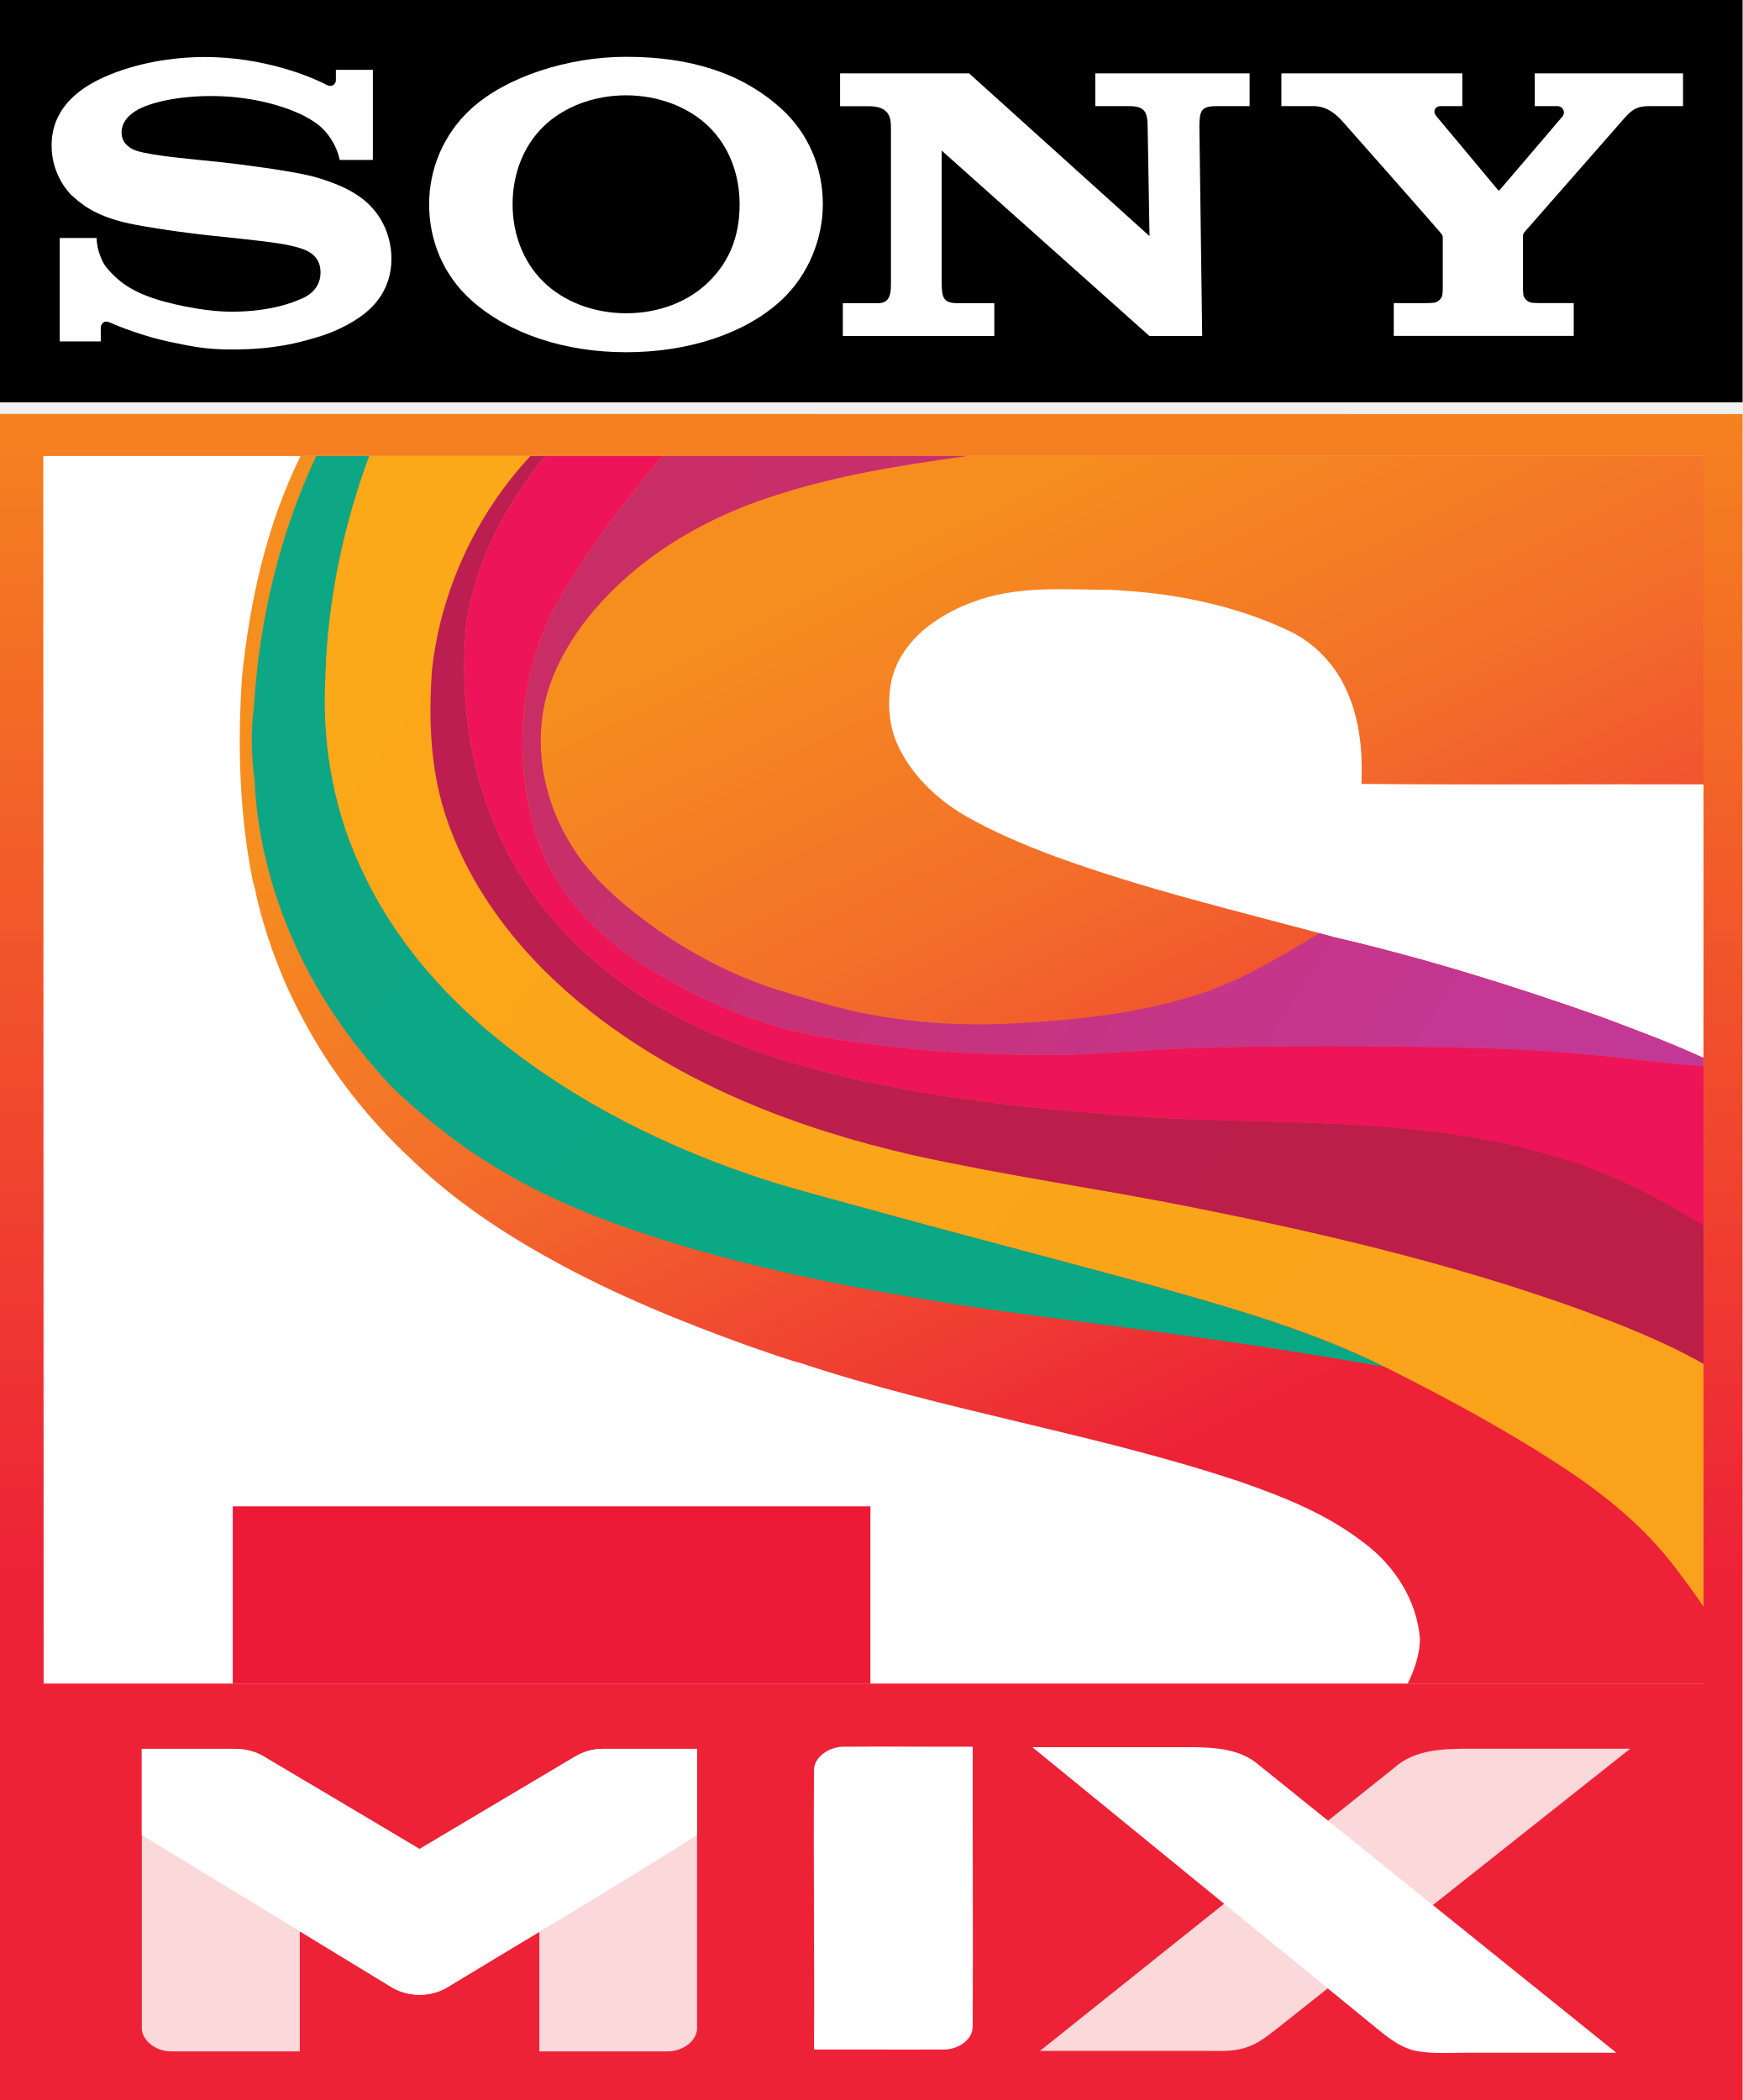
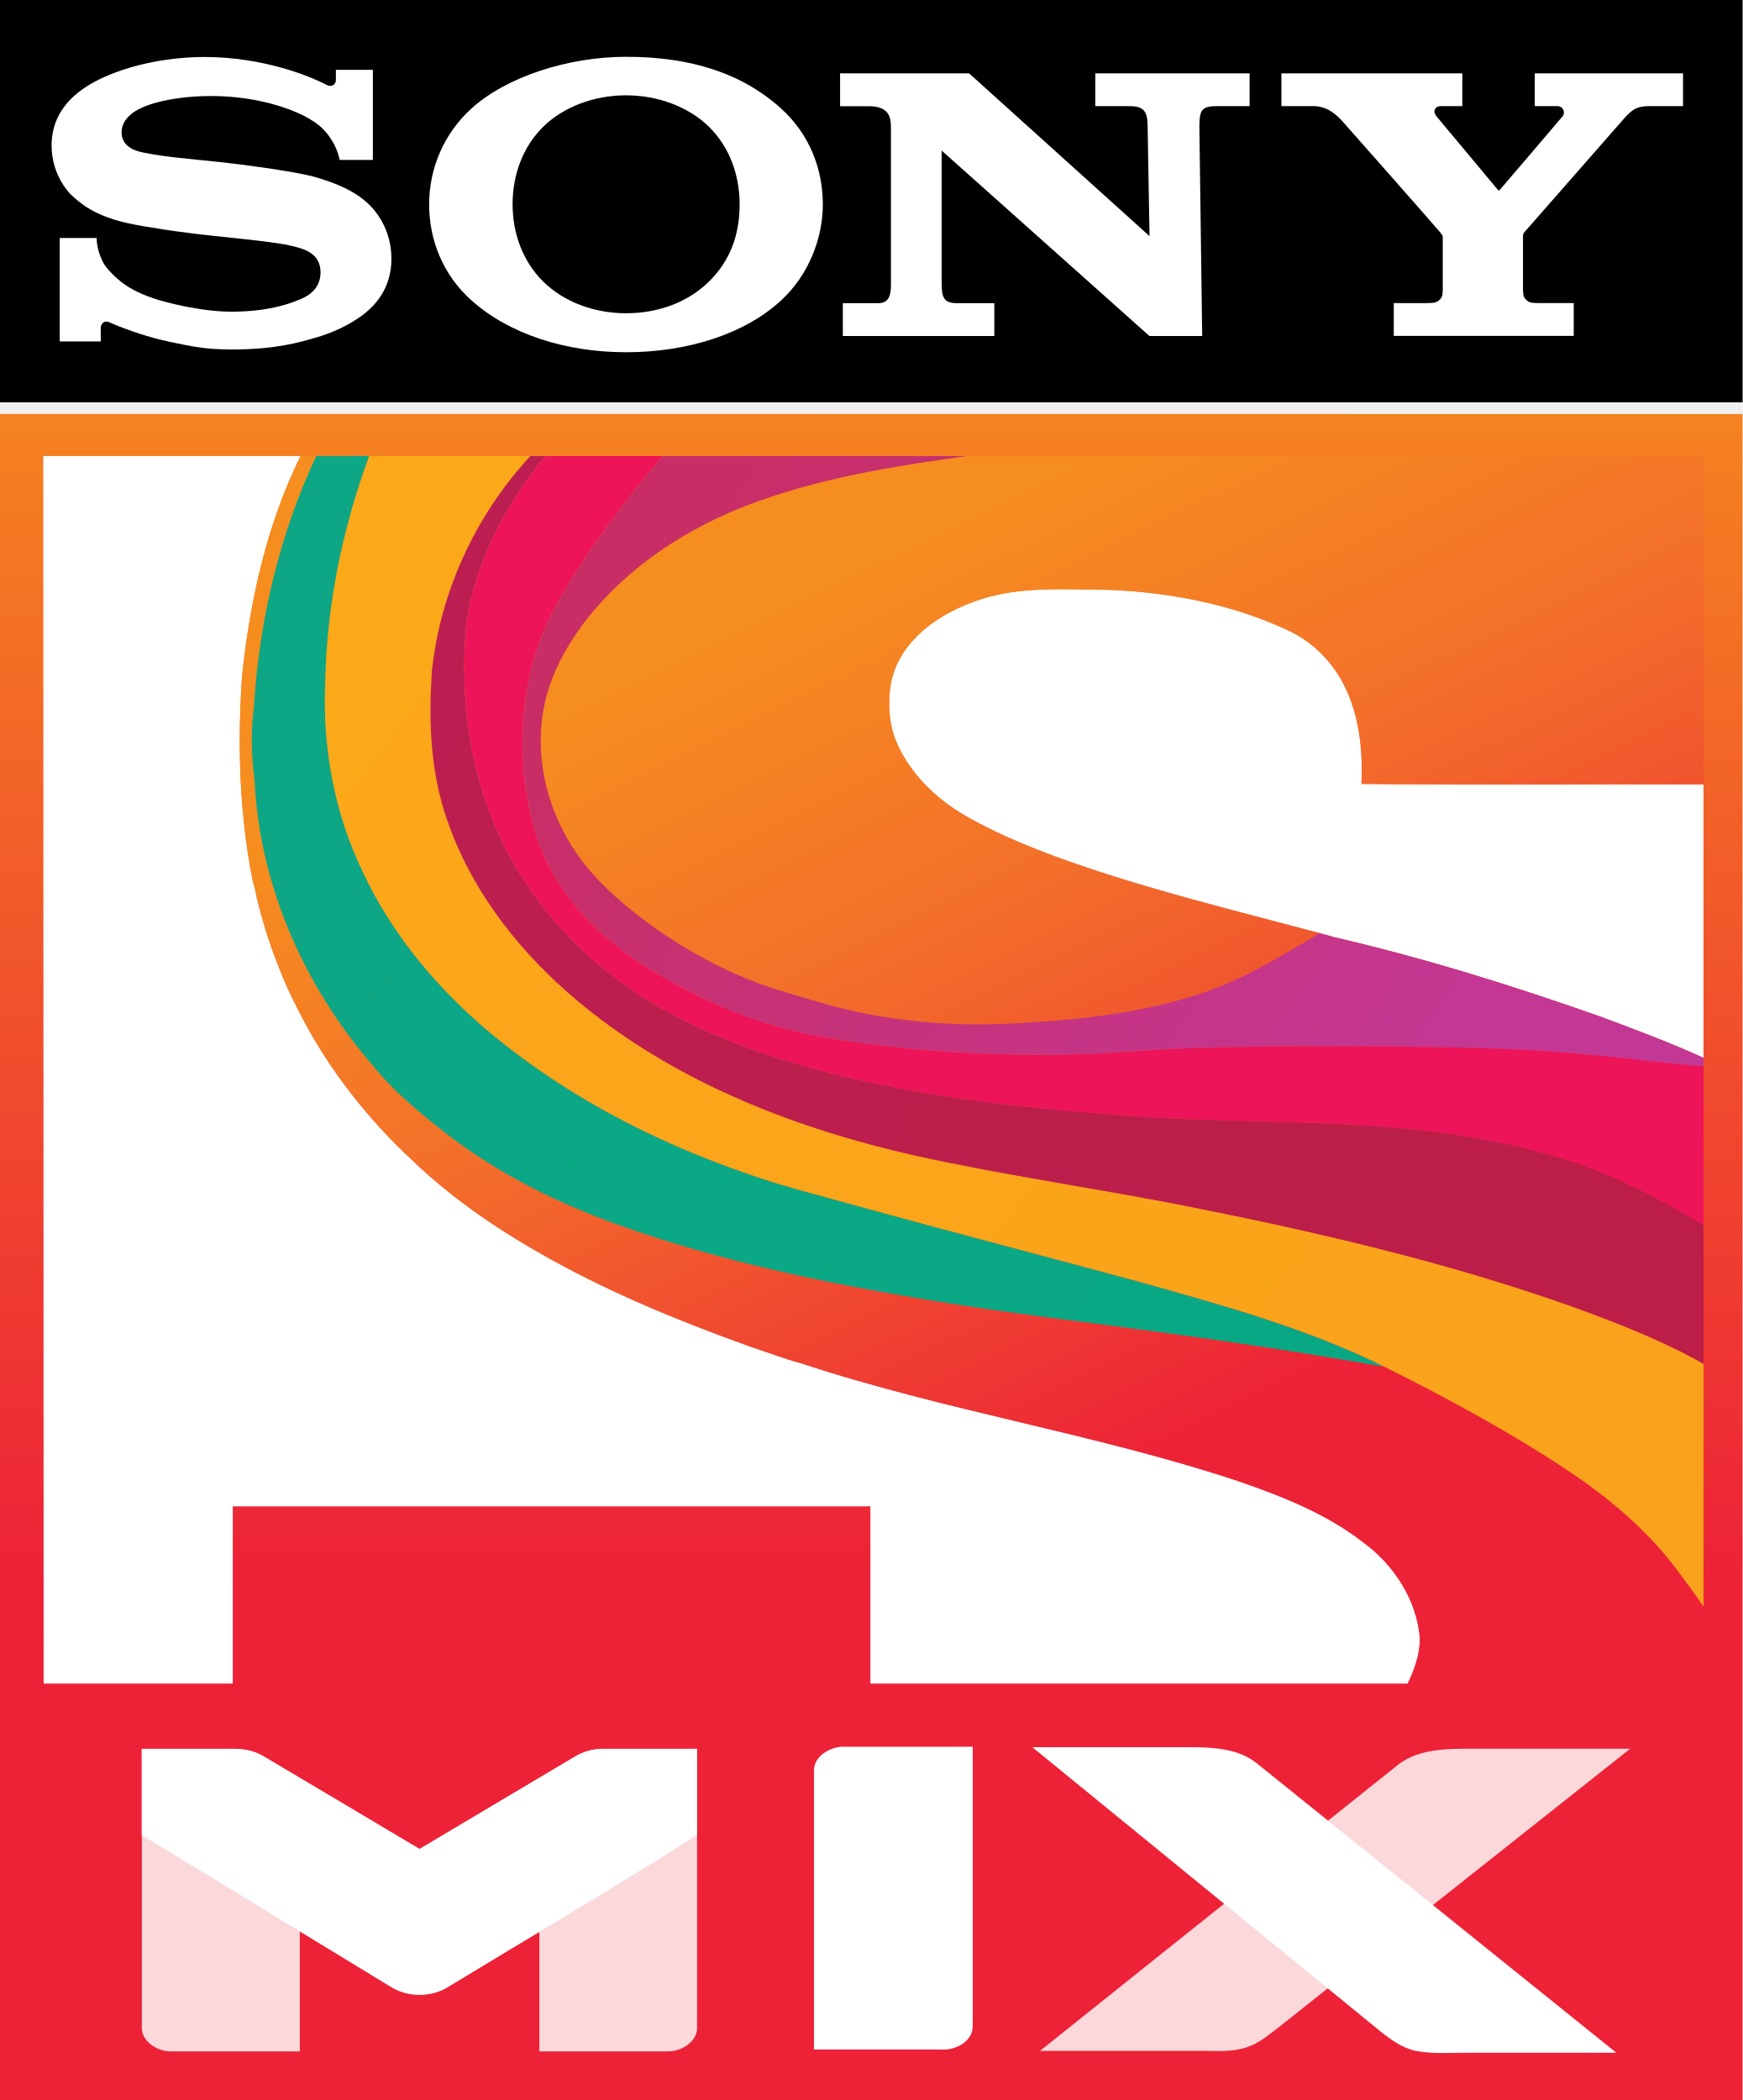
<svg xmlns="http://www.w3.org/2000/svg" xmlns:xlink="http://www.w3.org/1999/xlink" width="468pt" height="564pt" viewBox="0 0 468 564" version="1.1" id="svg30">
  <defs id="defs34">
    <linearGradient id="linearGradient4787">
      <stop style="stop-color:#0ea786;stop-opacity:1;" offset="0" id="stop4783" />
      <stop style="stop-color:#09a885;stop-opacity:1" offset="1" id="stop4785" />
    </linearGradient>
    <linearGradient id="linearGradient4779">
      <stop style="stop-color:#fba819;stop-opacity:1;" offset="0" id="stop4775" />
      <stop style="stop-color:#faa21b;stop-opacity:1" offset="1" id="stop4777" />
    </linearGradient>
    <linearGradient id="linearGradient4771">
      <stop style="stop-color:#bc1e51;stop-opacity:1;" offset="0" id="stop4767" />
      <stop style="stop-color:#bc1e48;stop-opacity:1" offset="1" id="stop4769" />
    </linearGradient>
    <linearGradient id="linearGradient4763">
      <stop style="stop-color:#ed145a;stop-opacity:1;" offset="0" id="stop4759" />
      <stop style="stop-color:#ed1459;stop-opacity:1" offset="1" id="stop4761" />
    </linearGradient>
    <linearGradient id="linearGradient4755">
      <stop style="stop-color:#c82d65;stop-opacity:1;" offset="0" id="stop4751" />
      <stop style="stop-color:#c43895;stop-opacity:1" offset="1" id="stop4753" />
    </linearGradient>
    <linearGradient id="linearGradient4749">
      <stop id="stop4745" offset="0" style="stop-color:#f68d1f;stop-opacity:1" />
      <stop style="stop-color:#f36e2a;stop-opacity:1" offset="0.39" id="stop4571" />
      <stop id="stop4747" offset="1" style="stop-color:#ed2237;stop-opacity:1" />
    </linearGradient>
    <linearGradient id="linearGradient4530">
      <stop style="stop-color:#f58220;stop-opacity:1;" offset="0" id="stop4526" />
      <stop style="stop-color:#ed2237;stop-opacity:1" offset="1" id="stop4528" />
    </linearGradient>
    <linearGradient xlink:href="#linearGradient4530" id="linearGradient4536" x1="233.233" y1="111.293" x2="233.233" y2="424.114" gradientUnits="userSpaceOnUse" gradientTransform="scale(1.333333)" />
    <linearGradient xlink:href="#linearGradient4755" id="linearGradient4757" x1="184.673" y1="132.189" x2="405.551" y2="275.405" gradientUnits="userSpaceOnUse" />
    <linearGradient xlink:href="#linearGradient4763" id="linearGradient4765" x1="148.765" y1="133.244" x2="430.905" y2="299.274" gradientUnits="userSpaceOnUse" />
    <linearGradient xlink:href="#linearGradient4771" id="linearGradient4773" x1="123.227" y1="160.721" x2="423.3" y2="336.889" gradientUnits="userSpaceOnUse" />
    <linearGradient xlink:href="#linearGradient4779" id="linearGradient4781" x1="107.526" y1="136.312" x2="443.579" y2="384.722" gradientUnits="userSpaceOnUse" />
    <linearGradient xlink:href="#linearGradient4787" id="linearGradient4789" x1="82.829" y1="142.121" x2="328.786" y2="356.311" gradientUnits="userSpaceOnUse" />
    <linearGradient xlink:href="#linearGradient4749" id="linearGradient4567" x1="194.896" y1="170.32" x2="304.521" y2="394.945" gradientUnits="userSpaceOnUse" />
  </defs>
  <path style="opacity:1;fill:#ffffff;fill-opacity:1;stroke-width:0.75" d="m 11.62,122.47 h 445.9 v 329.7 H 11.62 Z" id="rect4742" />
-   <path style="opacity:1;fill:url(#linearGradient4536);fill-opacity:1;stroke-width:1.333" d="M 0,148.213 V 752 H 624 V 148.279 Z M 15.494,163.293 h 594.533 l 3.4e-4,439.6 H 15.627 Z" transform="scale(0.75)" id="path6" />
-   <path style="opacity:1;fill:#ffffff" id="path19" d="m 218.62,475.89 c -0.32,-4.17 4.46,-6.93 8.24,-6.77 11.46,-0.1 22.93,0.03 34.39,0 -0.04,24.98 0.11,49.95 0,74.92 0.11,4.13 -4.51,6.62 -8.21,6.4 -11.47,0.06 -22.95,-0.02 -34.42,0 0.16,-24.85 -0.19,-49.7 0,-74.55 z" />
+   <path style="opacity:1;fill:url(#linearGradient4536);fill-opacity:1;stroke-width:1.333" d="M 0 148.213 L 0 752 L 624 752 L 624 148.279 L 0 148.213 z M 15.494 163.293 L 107.627 163.293 C 95.548 187.798 89.534 214.924 86.701 241.955 C 85.004 266.434 85.701 291.163 90.471 315.281 C 90.684 316.083 91.138 317.661 91.352 318.463 C 92.501 324.422 94.238 330.261 96.068 336.047 C 96.162 336.287 96.348 336.756 96.441 336.996 C 96.655 337.691 97.109 339.092 97.336 339.787 C 97.43 340.028 97.619 340.496 97.713 340.723 C 99.637 345.947 101.64 351.159 104.072 356.17 C 104.139 356.304 104.259 356.556 104.326 356.689 C 105.542 359.215 106.798 361.73 108.107 364.215 C 108.161 364.335 108.281 364.561 108.348 364.668 C 118.409 383.802 131.998 400.971 147.818 415.643 C 162.556 429.779 179.659 441.244 197.51 451.078 C 220.198 463.665 244.343 473.459 268.729 482.225 C 274.795 484.229 280.769 486.565 286.955 488.195 C 338.331 505.218 392.177 513.328 443.539 530.418 C 459.252 535.856 475.061 542.071 488.289 552.387 C 499.286 560.484 507.436 573.07 508.479 586.859 C 508.452 592.458 506.514 597.895 504.096 602.893 L 15.627 602.893 L 15.494 163.293 z M 378.865 210.994 C 385.104 210.958 391.358 211.191 397.521 211.221 C 419.221 212.183 441.096 216.339 460.871 225.559 C 469.556 229.447 476.678 236.422 481.061 244.84 C 486.779 255.85 488.089 268.477 487.527 280.717 C 528.361 281.091 569.194 280.757 610.027 280.877 L 610.027 378.887 C 598.002 373.342 585.574 368.756 573.188 364.119 C 541.948 353.082 510.255 343.183 477.973 335.688 L 476.424 335.219 C 443.367 326.28 409.908 318.435 377.693 306.637 C 366.536 302.468 355.485 297.832 345.17 291.846 C 335.683 286.22 327.306 278.31 322.242 268.422 C 322.175 268.288 322.042 268.023 321.988 267.902 C 318.153 260.273 317.592 251.375 319.355 243.117 C 319.409 242.903 319.529 242.488 319.582 242.287 C 319.809 241.592 320.251 240.203 320.479 239.508 L 320.652 238.906 L 320.906 238.506 C 325.957 227.108 336.993 219.812 348.311 215.604 C 358.115 211.862 368.468 211.054 378.865 210.994 z M 190.43 293.469 C 190.75 294.779 191.094 296.083 191.459 297.379 C 191.663 298.084 191.877 298.785 192.104 299.48 C 191.877 298.785 191.661 298.084 191.457 297.379 C 191.092 296.083 190.75 294.779 190.43 293.469 z M 225.695 342.436 C 226.879 343.274 228.076 344.089 229.285 344.879 C 230.749 345.814 232.224 346.734 233.711 347.637 C 232.224 346.734 230.749 345.816 229.285 344.881 C 228.076 344.091 226.879 343.275 225.695 342.436 z M 436.52 375.059 C 433.331 375.142 430.144 375.237 426.957 375.346 C 424.843 375.404 422.73 375.484 420.617 375.582 C 422.73 375.484 424.844 375.402 426.959 375.344 C 430.145 375.235 433.333 375.142 436.52 375.059 z M 560.148 376.867 C 562.729 377.077 565.306 377.312 567.883 377.574 C 569.861 377.736 571.838 377.917 573.814 378.109 C 571.838 377.917 569.861 377.738 567.883 377.576 C 565.306 377.314 562.729 377.077 560.148 376.867 z M 83.355 539.42 L 83.355 602.891 L 311.688 602.891 L 311.688 539.42 L 83.355 539.42 z " transform="scale(0.75)" id="path6" />
+   <path style="opacity:1;fill:#ffffff" id="path19" d="m 218.62,475.89 c -0.32,-4.17 4.46,-6.93 8.24,-6.77 h 34.39 v 74.92 c 0.11,4.13 -4.51,6.62 -8.21,6.4 H 218.62 Z" />
  <path style="opacity:1;fill:#fbd8da;fill-opacity:1;stroke-width:1.333" d="M 216.027 626.24 C 212.267 626.214 208.534 627.346 205.334 629.373 C 186.974 640.28 168.614 651.214 150.254 662.121 C 131.734 651.108 113.227 640.081 94.693 629.107 C 92.294 627.608 89.557 626.744 86.764 626.412 C 86.763 626.412 86.762 626.412 86.762 626.412 C 86.297 626.357 85.83 626.317 85.363 626.291 C 85.363 626.291 85.362 626.291 85.361 626.291 C 84.894 626.265 84.428 626.252 83.961 626.254 L 50.787 626.254 L 50.787 657.107 L 50.787 725.428 C 50.267 730.854 56.266 734.666 61.213 734.586 L 107.359 734.586 L 107.359 691.58 C 107.792 691.842 108.223 692.106 108.656 692.369 L 139.52 711.174 C 139.911 711.432 140.311 711.674 140.721 711.9 C 140.924 712.013 141.135 712.11 141.342 712.215 C 141.552 712.321 141.759 712.435 141.973 712.533 C 141.973 712.533 141.974 712.533 141.975 712.533 C 142.399 712.728 142.829 712.907 143.266 713.07 C 144.579 713.56 145.944 713.905 147.332 714.107 C 147.794 714.175 148.258 714.226 148.725 714.262 C 149.191 714.297 149.659 714.317 150.127 714.32 C 151.529 714.33 152.932 714.195 154.305 713.916 C 154.305 713.916 154.306 713.916 154.307 713.916 C 155.222 713.73 156.123 713.48 157.002 713.164 C 158.321 712.691 159.588 712.072 160.773 711.307 C 171.336 704.879 182.193 698.367 193.133 691.793 L 193.133 734.586 L 238.854 734.586 C 243.934 734.759 250.12 731.068 249.613 725.428 L 249.613 657.135 L 249.613 626.24 L 216.027 626.24 z " transform="scale(0.75)" id="path23" />
  <path style="opacity:1;fill:#fbd8da;stroke-width:1.333" d="m 583.773,626.201 h -57.094 c -9.293,0.013 -19.746,0.107 -27.133,6.613 L 372.414,734.414 h 56.973 c 5.68,-0.093 11.547,0.585 17.014,-1.281 4.093,-1.32 7.48,-4.052 10.826,-6.652 z" transform="scale(0.75)" id="path168" />
  <path style="opacity:1;fill:#ffffff" id="path21" d="m 277.27,469.25 h 43.72 c 5.67,0.09 11.86,0.59 16.48,4.27 l 96.63,77.79 -40.09,-1.7e-4 c -4.6,-0.02 -9.26,0.38 -13.8,-0.51 -3.69,-0.78 -6.79,-3.07 -9.66,-5.39 z" />
  <path d="M 468,108.06 H 0 V -0.933 h 468 z" id="path12" style="fill:#000000;fill-rule:nonzero;stroke-width:0.076" />
  <path d="m 168.154,94.6 c -16.322,0 -31.464,-4.895 -41.585,-13.977 -7.634,-6.847 -11.317,-16.18 -11.317,-25.766 0,-9.46 3.84,-18.856 11.317,-25.671 9.397,-8.562 25.986,-13.93 41.585,-13.93 17.298,0 31.118,4.36 41.694,13.946 7.524,6.831 11.143,16.165 11.143,25.656 0,9.208 -3.84,18.998 -11.143,25.766 -9.854,9.145 -25.325,13.977 -41.694,13.977 v -10.467 c 8.672,0 16.7,-2.991 22.319,-8.578 5.588,-5.54 8.169,-12.355 8.169,-20.698 0,-7.98 -2.802,-15.441 -8.169,-20.745 -5.54,-5.446 -13.772,-8.515 -22.319,-8.515 -8.562,0 -16.795,3.038 -22.335,8.515 -5.351,5.304 -8.153,12.781 -8.153,20.745 0,7.949 2.833,15.409 8.153,20.698 5.54,5.509 13.741,8.578 22.335,8.578 v 10.467 z" id="path28" style="fill:#ffffff;fill-rule:nonzero;stroke-width:0.076" />
  <path d="m 55.08,15.307 c -8.736,0 -18.652,1.621 -27.072,5.383 -7.791,3.478 -14.15,9.097 -14.15,18.4 -0.016,8.374 5.32,13.285 5.178,13.159 2.267,2.078 5.918,5.635 15.457,7.728 4.25,0.929 13.363,2.361 22.43,3.321 9.019,0.944 17.88,1.842 21.484,2.754 2.88,0.724 7.681,1.731 7.681,7.13 0,5.383 -5.052,7.036 -5.95,7.382 -0.881,0.362 -6.973,3.148 -17.896,3.148 -8.106,0 -17.818,-2.44 -21.359,-3.699 -4.092,-1.448 -8.358,-3.368 -12.355,-8.264 -0.992,-1.212 -2.566,-4.533 -2.566,-7.823 H 16.044 V 91.692 h 11.018 v -3.762 c 0,-0.425 0.535,-2.172 2.392,-1.338 2.282,1.039 9.05,3.73 16.101,5.21 5.792,1.196 9.522,2.062 16.716,2.062 11.742,0 18.053,-1.905 22.413,-3.148 4.108,-1.165 9.192,-3.29 13.316,-6.579 2.235,-1.779 7.13,-6.327 7.13,-14.606 0,-7.949 -4.265,-12.875 -5.776,-14.371 -2.03,-2.046 -4.533,-3.62 -7.13,-4.848 -2.251,-1.07 -5.839,-2.345 -8.752,-3.069 C 77.774,45.858 64.946,44.143 58.808,43.497 52.386,42.821 41.211,41.908 36.756,40.523 c -1.369,-0.441 -4.108,-1.731 -4.108,-4.927 0,-2.282 1.259,-4.218 3.746,-5.776 3.966,-2.471 11.946,-4.029 20.273,-4.029 9.838,-0.016 18.18,2.235 23.468,4.596 1.81,0.803 3.919,1.967 5.603,3.337 1.889,1.542 4.549,4.753 5.493,9.223 h 8.909 v -24.191 h -9.932 v 2.817 c 0,0.913 -0.944,2.093 -2.707,1.118 -4.454,-2.329 -17.015,-7.366 -32.424,-7.382" id="path30" style="fill:#ffffff;fill-rule:nonzero;stroke-width:0.076" />
  <path d="m 260.265,19.692 48.463,43.725 -0.504,-29.434 c -0.047,-3.872 -0.755,-5.477 -4.942,-5.477 h -9.117 v -8.798 h 41.443 v 8.798 h -8.893 c -4.25,0 -4.533,1.369 -4.596,5.477 l 0.755,56.254 H 308.697 L 252.9,40.438 v 35.352 c 0.063,3.825 0.236,5.635 4.202,5.635 h 9.947 v 8.814 h -40.688 v -8.814 h 9.522 c 3.541,0 3.4,-3.384 3.4,-5.839 V 34.317 c 0,-2.66 -0.378,-5.792 -5.95,-5.792 h -7.712 V 19.695 h 34.644 z" id="path32" style="fill:#ffffff;fill-rule:nonzero;stroke-width:0.076" />
  <path d="m 382.938,81.414 c 0.362,0 2.125,-0.063 2.455,-0.157 0.944,-0.299 1.605,-0.976 1.905,-1.7 0.126,-0.283 0.189,-1.621 0.189,-1.889 V 63.741 c 0,-0.315 -0.016,-0.472 -0.598,-1.228 -0.614,-0.803 -25.373,-28.867 -26.49,-30.095 -1.417,-1.527 -3.888,-3.919 -7.634,-3.919 h -8.618 v -8.798 h 48.589 v 8.798 h -5.855 c -1.338,0 -2.251,1.291 -1.102,2.723 0,0 16.354,19.549 16.495,19.754 0.173,0.205 0.299,0.252 0.488,0.063 0.22,-0.189 16.762,-19.643 16.904,-19.801 0.787,-0.929 0.252,-2.739 -1.448,-2.739 h -6.028 V 19.701 h 39.822 v 8.798 h -8.892 c -3.227,0 -4.549,0.614 -6.957,3.353 -1.133,1.259 -26.112,29.811 -26.82,30.582 -0.346,0.394 -0.315,0.992 -0.315,1.306 v 13.914 c 0,0.283 0.063,1.605 0.189,1.905 0.299,0.708 0.944,1.401 1.905,1.7 0.331,0.094 2.046,0.142 2.424,0.142 h 9.113 v 8.814 h -48.336 v -8.814 l 8.625,0.016 z" id="path34" style="fill:#ffffff;fill-rule:nonzero;stroke-width:0.076" />
-   <path d="M 62.517,404.565 H 233.765 v 47.604 H 62.517 Z" id="path16" style="fill:#ed1a37;fill-rule:nonzero;stroke-width:0.076;fill-opacity:1" />
  <path style="opacity:1;fill:url(#linearGradient4567);stroke-width:1.002;fill-opacity:1" d="m 80.719,122.47 c -9.059,18.379 -13.569,38.723 -15.694,58.996 -1.273,18.359 -0.75,36.907 2.827,54.996 0.16,0.601 0.5,1.784 0.661,2.385 0.862,4.47 2.165,8.849 3.538,13.188 0.07,0.18 0.21,0.532 0.28,0.712 0.16,0.521 0.5,1.572 0.671,2.093 0.07,0.18 0.212,0.531 0.282,0.702 1.443,3.918 2.946,7.827 4.769,11.585 0.05,0.1 0.141,0.29 0.191,0.39 0.912,1.894 1.854,3.779 2.836,5.643 0.04,0.09 0.13,0.26 0.181,0.341 7.546,14.35 17.738,27.227 29.603,38.23 11.053,10.603 23.88,19.202 37.269,26.577 17.016,9.44 35.124,16.786 53.413,23.36 4.55,1.503 9.03,3.256 13.67,4.479 38.532,12.767 78.917,18.85 117.438,31.667 11.785,4.079 23.641,8.74 33.562,16.476 8.248,6.073 14.36,15.512 15.142,25.854 -0.02,4.199 -1.473,8.278 -3.287,12.026 h 79.449 v -20.653 -65.249 -37.208 -44.895 c -9.019,-4.159 -18.34,-7.597 -27.63,-11.074 -23.43,-8.278 -47.199,-15.703 -71.41,-21.325 l -1.163,-0.351 c -24.793,-6.704 -49.886,-12.588 -74.047,-21.437 -8.368,-3.127 -16.657,-6.604 -24.393,-11.093 -7.115,-4.219 -13.398,-10.151 -17.196,-17.567 -0.05,-0.1 -0.151,-0.3 -0.191,-0.39 -2.876,-5.722 -3.297,-12.396 -1.974,-18.589 0.04,-0.16 0.13,-0.472 0.17,-0.622 0.17,-0.521 0.502,-1.563 0.672,-2.085 l 0.131,-0.451 0.189,-0.301 c 3.788,-8.548 12.066,-14.02 20.554,-17.177 11.765,-4.49 24.581,-3.347 36.908,-3.287 16.275,0.722 32.681,3.838 47.512,10.753 6.514,2.916 11.855,8.147 15.142,14.461 4.289,8.258 5.271,17.728 4.85,26.908 30.625,0.281 61.25,0.03 91.875,0.12 v -73.677 -14.511 H 259.74 178.026 146.559 142.46 99.169 84.938 Z m -3.758,20.268 c -0.447,1.383 -0.877,2.772 -1.29,4.166 0.413,-1.394 0.843,-2.782 1.29,-4.166 z m -4.561,16.836 c -0.627,2.84 -1.189,5.695 -1.685,8.561 0.496,-2.866 1.058,-5.721 1.685,-8.561 z m -3.517,21.889 c -0.284,2.767 -0.513,5.538 -0.681,8.31 0.168,-2.773 0.397,-5.543 0.681,-8.31 z m 73.269,35.677 c 0.413,1.984 0.894,3.95 1.442,5.894 0.307,1.058 0.646,2.101 1.017,3.13 -0.372,-1.029 -0.712,-2.072 -1.019,-3.13 -0.548,-1.944 -1.028,-3.91 -1.44,-5.894 z m 27.119,39.686 c 0.887,0.629 1.785,1.239 2.692,1.832 2.195,1.403 4.426,2.76 6.691,4.062 -2.265,-1.302 -4.496,-2.657 -6.691,-4.06 -0.907,-0.593 -1.805,-1.204 -2.692,-1.833 z m 3.412,10.985 c 1.916,1.219 3.869,2.377 5.854,3.475 -1.985,-1.097 -3.938,-2.256 -5.854,-3.475 z m -77.453,12.366 c 1.077,1.395 2.18,2.769 3.309,4.121 -1.129,-1.351 -2.232,-2.725 -3.309,-4.121 z m 239.776,0.945 c -4.93,0.091 -9.86,0.218 -14.788,0.386 -1.586,0.044 -3.17,0.104 -4.755,0.178 1.585,-0.074 3.17,-0.135 4.756,-0.179 4.928,-0.168 9.857,-0.294 14.787,-0.385 z m 85.105,1.528 c 1.935,0.158 3.869,0.333 5.801,0.53 5.936,0.485 11.853,1.188 17.773,1.853 -5.919,-0.664 -11.837,-1.366 -17.773,-1.851 -1.933,-0.197 -3.866,-0.374 -5.801,-0.531 z m -317.522,6.399 c 0.802,0.893 1.624,1.765 2.465,2.62 -0.84,-0.855 -1.663,-1.727 -2.465,-2.62 z m 5.037,5.133 c 3.493,3.288 7.224,6.332 11.001,9.291 -3.777,-2.959 -7.508,-6.003 -11.001,-9.291 z m 16.399,13.369 c 2.58,1.842 5.221,3.591 7.914,5.255 -2.693,-1.664 -5.334,-3.414 -7.914,-5.255 z m 266.551,69.241 c 4.12,2.225 8.209,4.503 12.259,6.851 -4.049,-2.348 -8.139,-4.626 -12.259,-6.851 z m 34.22,20.703 c 1.338,0.943 2.662,1.907 3.969,2.893 -1.307,-0.987 -2.631,-1.95 -3.969,-2.893 z m 9.727,7.49 c 1.874,1.585 3.699,3.225 5.467,4.925 0.589,0.567 1.172,1.14 1.748,1.72 1.727,1.739 3.393,3.538 4.987,5.404 -1.594,-1.865 -3.259,-3.664 -4.987,-5.404 -0.576,-0.58 -1.159,-1.154 -1.748,-1.72 -1.767,-1.699 -3.593,-3.34 -5.467,-4.925 z" id="path7-2" />
  <path style="opacity:1;fill:url(#linearGradient4789);stroke-width:1.002;fill-opacity:1" id="path10" d="m 84.938,122.47 h 14.23 c -7.075,19.241 -11.334,39.634 -11.775,60.158 -0.912,17.848 2.435,36.017 10.332,52.111 7.306,15.423 18.289,28.921 31.056,40.165 21.055,18.359 46.238,31.527 72.584,40.546 9.44,3.277 19.151,5.712 28.771,8.388 25.434,7.045 50.988,13.639 76.442,20.574 22.177,6.233 44.585,12.416 65.299,22.678 -20.173,-3.548 -40.426,-6.654 -60.729,-9.35 -20.333,-2.826 -40.757,-5.111 -61.02,-8.488 -28.41,-4.63 -56.751,-10.522 -83.908,-20.233 C 150.347,323.317 135.005,315.831 121.466,305.679 113.89,299.827 106.304,293.794 100.251,286.308 81.792,265.053 69.666,237.835 68.373,209.555 67.491,203.001 67.321,196.337 68.203,189.773 69.606,166.604 75.057,143.515 84.938,122.47 Z" />
  <path style="opacity:1;fill:url(#linearGradient4781);stroke-width:1.002;fill-opacity:1" id="path13-6" d="m 99.169,122.47 h 43.292 c -14.721,15.864 -24.312,36.548 -26.496,58.113 -0.802,12.627 -0.401,25.554 3.487,37.7 6.845,21.576 21.776,39.754 39.404,53.564 25.143,19.722 55.638,31.397 86.564,38.422 24.753,5.492 49.886,8.969 74.739,13.94 34.573,6.875 69.017,14.942 102.267,26.757 11.985,4.359 23.961,9.009 35.095,15.303 v 65.249 c -2.415,-3.658 -5.091,-7.145 -7.706,-10.663 -7.967,-10.422 -18.169,-18.91 -29.072,-26.126 -15.603,-10.362 -32.138,-19.241 -48.864,-27.639 -20.714,-10.262 -43.122,-16.445 -65.299,-22.678 -25.454,-6.935 -51.008,-13.529 -76.442,-20.574 -9.62,-2.676 -19.331,-5.111 -28.771,-8.388 -26.346,-9.019 -51.529,-22.187 -72.584,-40.546 -12.767,-11.244 -23.75,-24.743 -31.056,-40.165 -7.897,-16.094 -11.244,-34.263 -10.332,-52.111 0.441,-20.524 4.7,-40.917 11.775,-60.158 z" />
  <path style="opacity:1;fill:url(#linearGradient4773);stroke-width:1.002;fill-opacity:1" id="path16-1" d="m 142.461,122.47 h 4.099 c -10.763,12.847 -18.81,28.39 -21.325,45.076 -2.165,22.939 1.974,46.92 14.12,66.722 9.51,15.503 23.299,28.24 39.183,37.019 16.245,9.029 34.133,14.681 52.191,18.76 26.095,5.832 52.802,8.248 79.439,10.111 35.846,1.904 72.604,-0.16 107.368,10.402 14.23,3.948 27.408,10.883 39.985,18.499 v 37.209 c -11.134,-6.293 -23.109,-10.943 -35.095,-15.303 -33.251,-11.815 -67.694,-19.882 -102.267,-26.757 -24.853,-4.971 -49.986,-8.448 -74.739,-13.94 -30.926,-7.025 -61.42,-18.7 -86.564,-38.422 -17.627,-13.809 -32.559,-31.988 -39.404,-53.564 -3.888,-12.146 -4.289,-25.073 -3.487,-37.7 2.185,-21.566 11.775,-42.25 26.496,-58.113 z" />
  <path style="opacity:1;fill:url(#linearGradient4765);stroke-width:1.002;fill-opacity:1" id="path19-5" d="m 146.559,122.47 h 31.467 c -10.142,11.815 -19.491,24.372 -27.418,37.79 -11.114,18.71 -12.857,42.039 -7.015,62.773 4.359,15.042 15.473,27.198 28.37,35.626 14.05,8.979 29.573,16.044 45.998,19.241 21.145,4.009 42.721,5.442 64.226,5.401 12.707,0.03 25.344,-1.443 38.031,-1.794 19.712,-0.671 39.444,-0.681 59.166,-0.401 15.523,0.261 31.066,0.501 46.529,2.074 10.552,0.862 21.045,2.415 31.597,3.207 -2.255,-2.706 -5.782,-3.558 -8.869,-4.951 -27.007,-11.154 -54.977,-19.812 -83.217,-27.238 -2.395,-0.591 -4.71,-1.413 -6.945,-2.435 24.211,5.622 47.982,13.048 71.412,21.325 9.29,3.477 18.61,6.915 27.629,11.074 v 44.895 c -12.577,-7.616 -25.755,-14.551 -39.985,-18.499 -34.764,-10.562 -71.522,-8.498 -107.368,-10.402 -26.637,-1.864 -53.343,-4.279 -79.439,-10.111 -18.058,-4.079 -35.946,-9.731 -52.191,-18.76 -15.884,-8.779 -29.673,-21.516 -39.183,-37.019 -12.146,-19.802 -16.285,-43.783 -14.12,-66.722 2.515,-16.685 10.562,-32.228 21.325,-45.076 z" />
  <path style="opacity:1;fill:#dc7e08;stroke-width:1.002" id="path37" d="m 240.489,179.18 0.19,-0.301 -0.12,0.371 -0.2,0.381 z" />
  <path style="opacity:1;fill:#dc7e08;stroke-width:1.002" id="path39" d="m 239.517,182.337 c 0.04,-0.16 0.13,-0.471 0.17,-0.621 l -0.1,0.371 z" />
  <path style="opacity:1;fill:#dc7e08;stroke-width:1.002" id="path41" d="m 241.491,200.927 0.08,0.17 0.11,0.22 c -0.05,-0.1 -0.15,-0.301 -0.19,-0.391 z" />
  <path style="opacity:1;fill:#dc8c37;stroke-width:1.002" id="path44" d="m 67.852,236.462 c 0.16,0.601 0.501,1.784 0.661,2.385 -0.16,-0.601 -0.501,-1.784 -0.661,-2.385 z" />
  <path style="opacity:1;fill:#dc7600;stroke-width:1.002" id="path47" d="m 72.051,252.035 c 0.07,0.18 0.21,0.531 0.281,0.712 l -0.19,-0.361 z" />
  <path style="opacity:1;fill:#dc7600;stroke-width:1.002" id="path49" d="m 81.08,273.16 c 0.04,0.09 0.13,0.261 0.18,0.341 l -0.09,-0.15 z" />
  <path style="opacity:1;fill:#dc7c02;stroke-width:1.002" id="path55" d="m 73.003,254.841 c 0.07,0.18 0.21,0.531 0.281,0.701 l -0.16,-0.291 z" />
  <path style="opacity:1;fill:#dc7300;stroke-width:1.002" id="path58" d="m 78.054,267.127 c 0.05,0.1 0.14,0.291 0.19,0.391 l -0.09,-0.18 z" />
  <path style="opacity:1;fill:url(#linearGradient4757);fill-opacity:1;stroke-width:1.002" d="m 178.026,122.47 c -10.141,11.815 -19.491,24.374 -27.418,37.792 -0.695,1.169 -1.353,2.356 -1.974,3.56 -2.1e-4,3.8e-4 2e-4,0.001 0,0.002 -0.622,1.203 -1.207,2.423 -1.757,3.657 -1.8e-4,4.1e-4 1.8e-4,0.001 0,0.002 -0.275,0.617 -0.542,1.237 -0.799,1.861 -1.7e-4,4.2e-4 1.7e-4,10e-4 0,10e-4 -0.771,1.872 -1.463,3.775 -2.076,5.703 -1.4e-4,4.5e-4 1.4e-4,10e-4 0,0.002 -1.635,5.142 -2.713,10.459 -3.26,15.84 -0.137,1.345 -0.24,2.696 -0.311,4.047 -0.036,0.676 -0.063,1.352 -0.082,2.029 -0.077,2.706 -0.024,5.418 0.156,8.121 0.134,2.027 0.34,4.05 0.615,6.061 0.183,1.341 0.398,2.677 0.643,4.006 0.343,1.863 0.751,3.712 1.213,5.544 0.032,0.128 0.061,0.258 0.094,0.386 0.168,0.653 0.343,1.304 0.526,1.952 0.136,0.471 0.279,0.937 0.429,1.402 0.298,0.928 0.622,1.846 0.97,2.751 2.3e-4,5.8e-4 0.002,7.5e-4 0.002,0.001 0.349,0.905 0.722,1.8 1.119,2.682 0.198,0.441 0.402,0.878 0.612,1.314 0.07,0.145 0.145,0.287 0.216,0.432 0.356,0.722 0.724,1.439 1.111,2.145 0.464,0.847 0.949,1.681 1.455,2.503 2.53,4.112 5.567,7.915 8.962,11.385 0.679,0.694 1.371,1.375 2.077,2.042 1.412,1.335 2.876,2.615 4.383,3.84 1.507,1.225 3.057,2.393 4.639,3.504 0.791,0.556 1.59,1.097 2.396,1.624 1.756,1.122 3.535,2.215 5.336,3.273 2.702,1.588 5.453,3.101 8.25,4.524 6.525,3.322 13.298,6.16 20.271,8.351 1.992,0.626 4.001,1.199 6.024,1.716 1.012,0.258 2.027,0.503 3.046,0.733 4.6e-4,1.1e-4 7.5e-4,-1e-4 0.001,0 1.019,0.229 2.042,0.445 3.068,0.644 2.643,0.501 5.293,0.962 7.949,1.384 1.328,0.211 2.656,0.414 3.987,0.606 2.661,0.385 5.328,0.733 7.999,1.047 14.688,1.723 29.505,2.391 44.29,2.363 3.177,0.008 6.35,-0.079 9.52,-0.219 3.17,-0.139 6.337,-0.332 9.503,-0.536 6.334,-0.408 12.665,-0.864 19.008,-1.039 19.711,-0.671 39.442,-0.681 59.163,-0.401 3.881,0.065 7.762,0.129 11.644,0.213 4.9e-4,10e-6 7.5e-4,-1e-5 10e-4,0 0.048,7.5e-4 0.095,0.002 0.142,0.003 3.771,0.082 7.541,0.184 11.31,0.323 l 0.188,0.006 c 4.9e-4,1e-5 7.6e-4,-2e-5 0.002,0 1.939,0.072 3.878,0.156 5.816,0.251 5e-4,3e-5 7.6e-4,-2e-5 0.002,0 5.815,0.286 11.625,0.689 17.423,1.279 2.638,0.215 5.272,0.474 7.905,0.753 5.265,0.558 10.523,1.2 15.788,1.741 2.632,0.27 5.267,0.515 7.905,0.713 -0.003,-0.004 -0.007,-0.008 -0.01,-0.012 0.007,0.004 0.014,0.008 0.021,0.012 v -2.225 c -9.019,-4.159 -18.338,-7.595 -27.628,-11.073 -23.429,-8.277 -47.199,-15.703 -71.41,-21.325 l -1.163,-0.351 -3.077,-0.828 c -0.699,0.497 -1.238,0.914 -2.396,1.64 -9.259,5.401 -18.538,11.023 -28.76,14.43 -16.084,5.421 -33.1,7.245 -49.965,8.157 -17.637,1.032 -35.505,-0.521 -52.5,-5.471 -4.289,-1.243 -8.568,-2.486 -12.816,-3.828 -11.264,-3.678 -21.846,-9.28 -31.556,-16.034 -7.335,-5.231 -14.391,-11.043 -19.902,-18.218 -7.857,-10.341 -12.086,-23.549 -10.934,-36.536 0.812,-10.522 5.792,-20.243 12.196,-28.45 12.456,-15.764 30.324,-26.596 49.264,-32.779 17.136,-5.742 35.034,-8.551 52.872,-11.027 z m 62.651,56.411 -0.189,0.301 -0.131,0.451 0.2,-0.38 z m -0.992,2.836 c -0.04,0.15 -0.13,0.462 -0.17,0.622 l 0.07,-0.251 z m 1.804,19.211 0.081,0.17 0.11,0.22 c -0.05,-0.1 -0.151,-0.3 -0.191,-0.39 z m 120.398,52.216 c 1.157,0.407 2.336,0.761 3.533,1.057 -1.198,-0.296 -2.375,-0.649 -3.533,-1.057 z m 14.108,3.902 c 4.881,1.344 9.751,2.732 14.607,4.166 -4.856,-1.434 -9.726,-2.822 -14.607,-4.166 z" id="path19-7" />
  <path style="opacity:1;fill:#ffffff;fill-opacity:1;stroke-width:1" id="path23-7-0" d="m 38.067,469.69 h 24.88 c 2.8,-0.01 5.65,0.64 8.05,2.14 13.9,8.23 27.78,16.5 41.67,24.76 13.77,-8.18 27.54,-16.38 41.31,-24.56 2.4,-1.52 5.2,-2.37 8.02,-2.35 h 25.189 v 23.17 c -22.33,14.221 -45.174,27.573 -66.629,40.63 -4.74,3.06 -11.24,3 -15.94,-0.1 l -66.55,-40.55 z" />
</svg>
